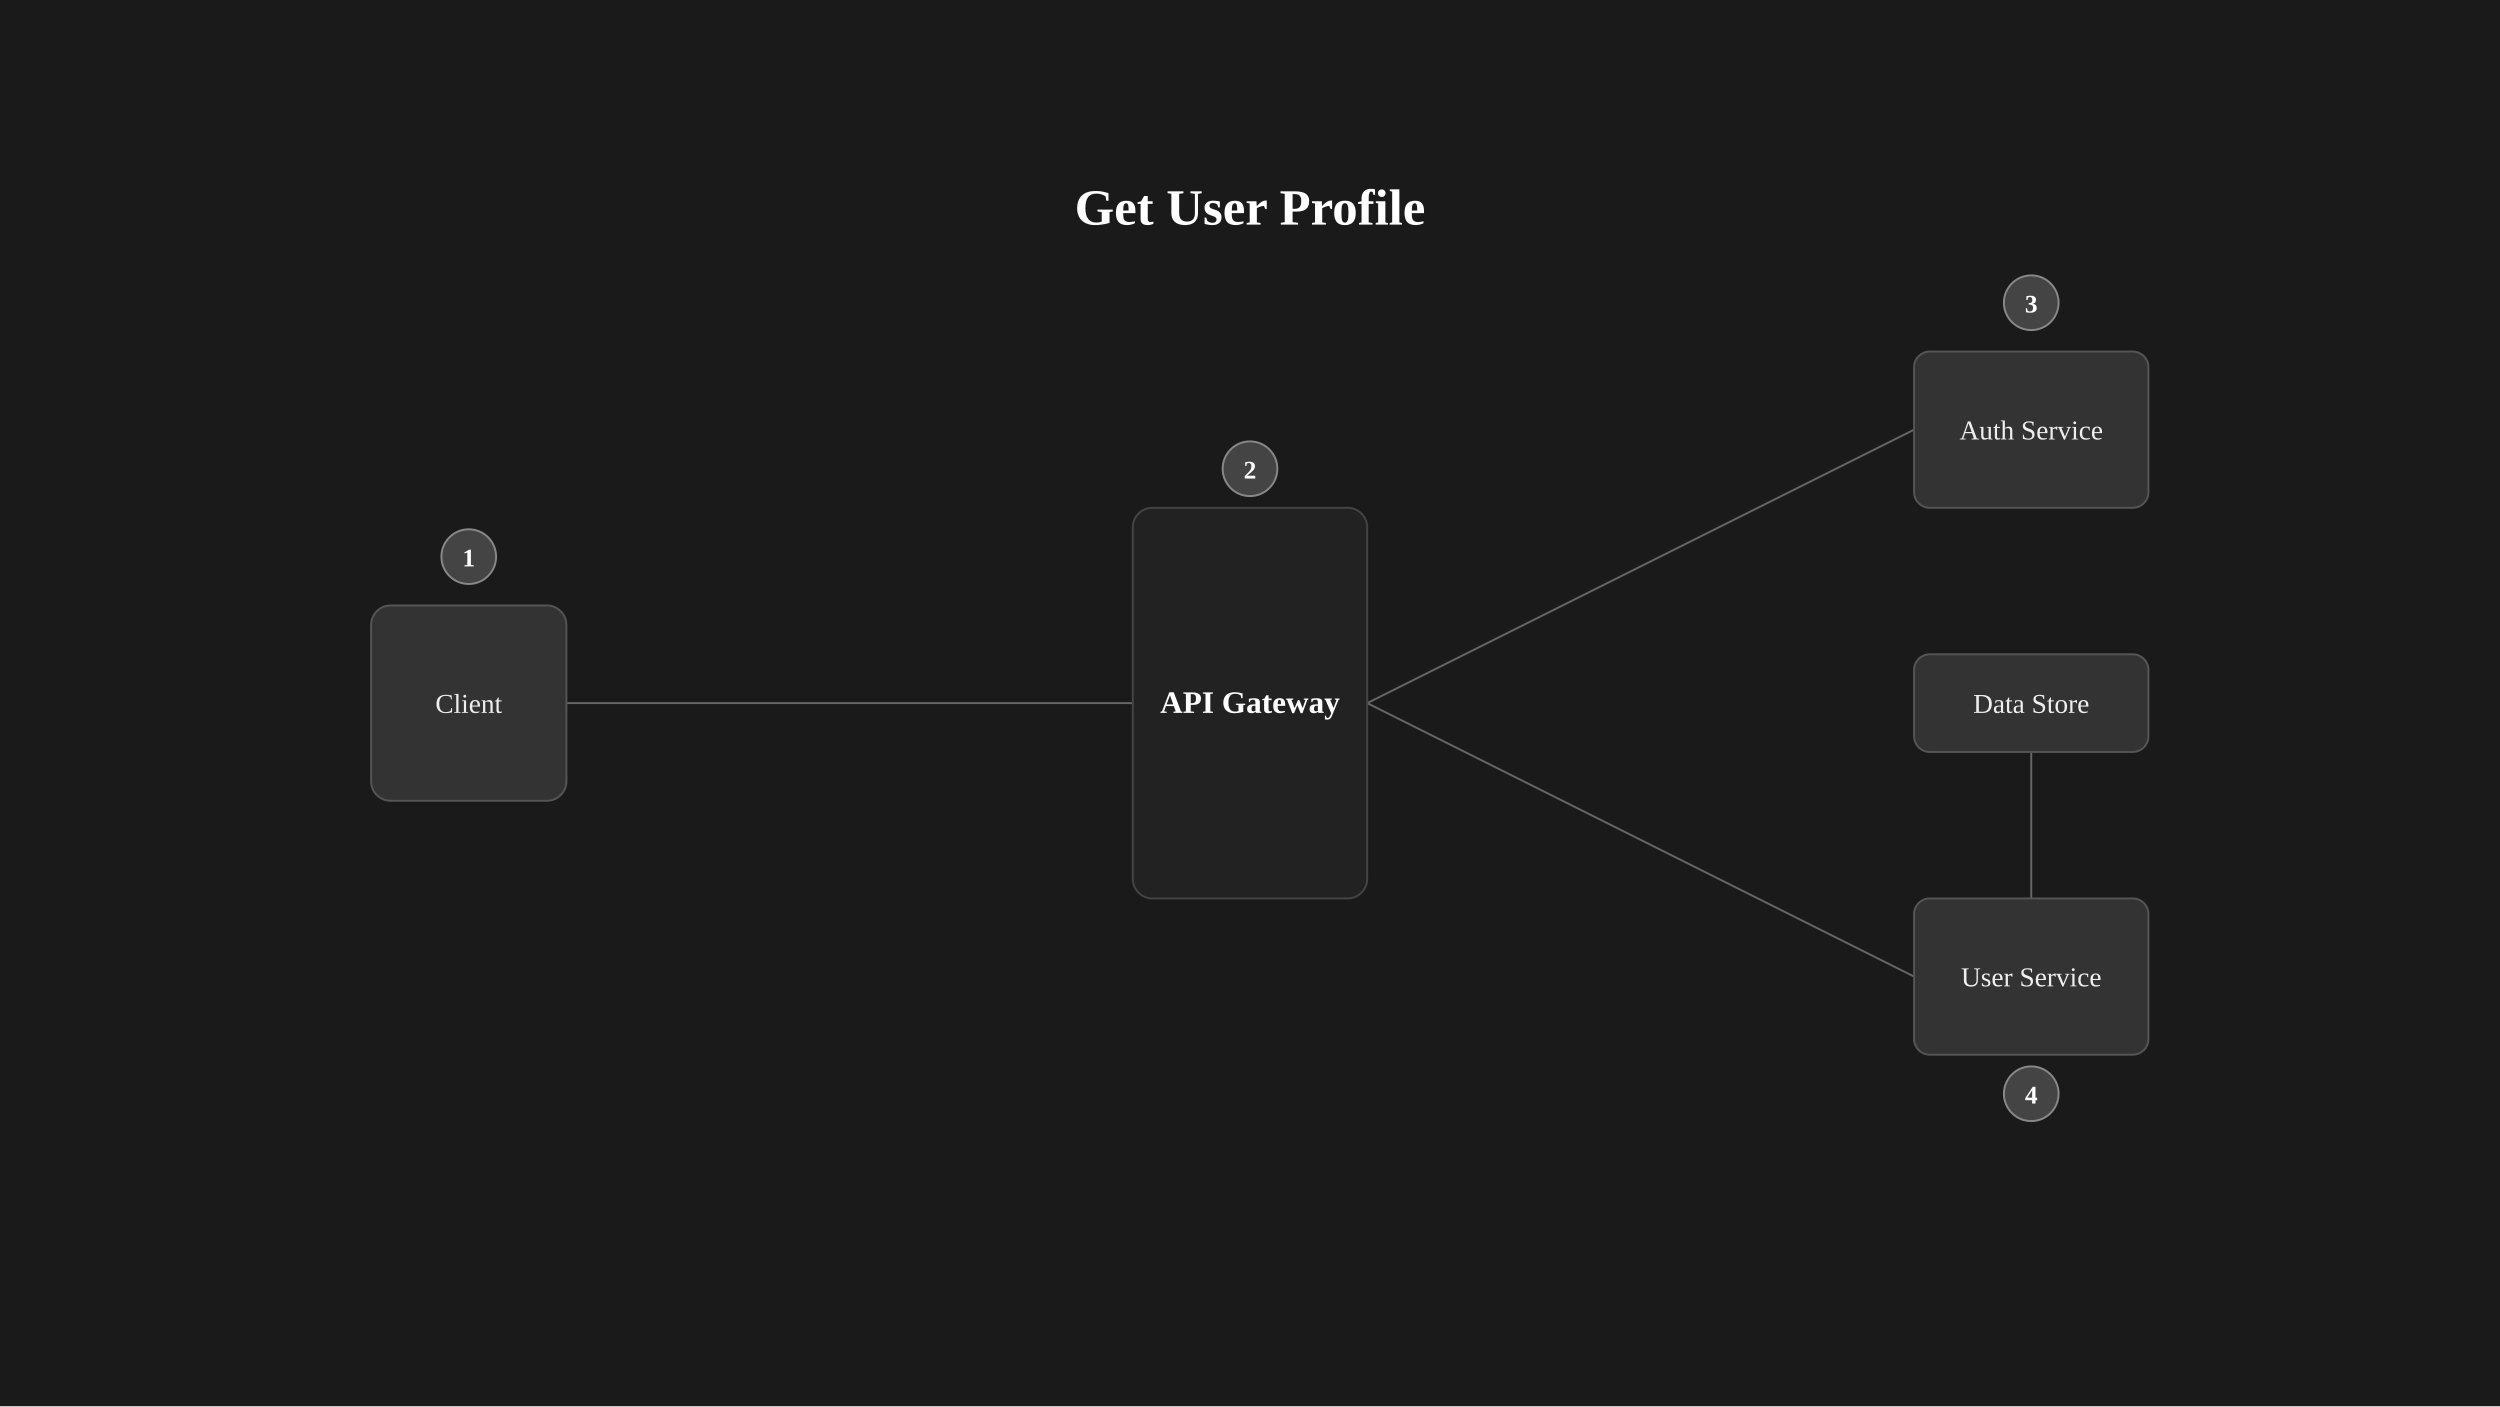
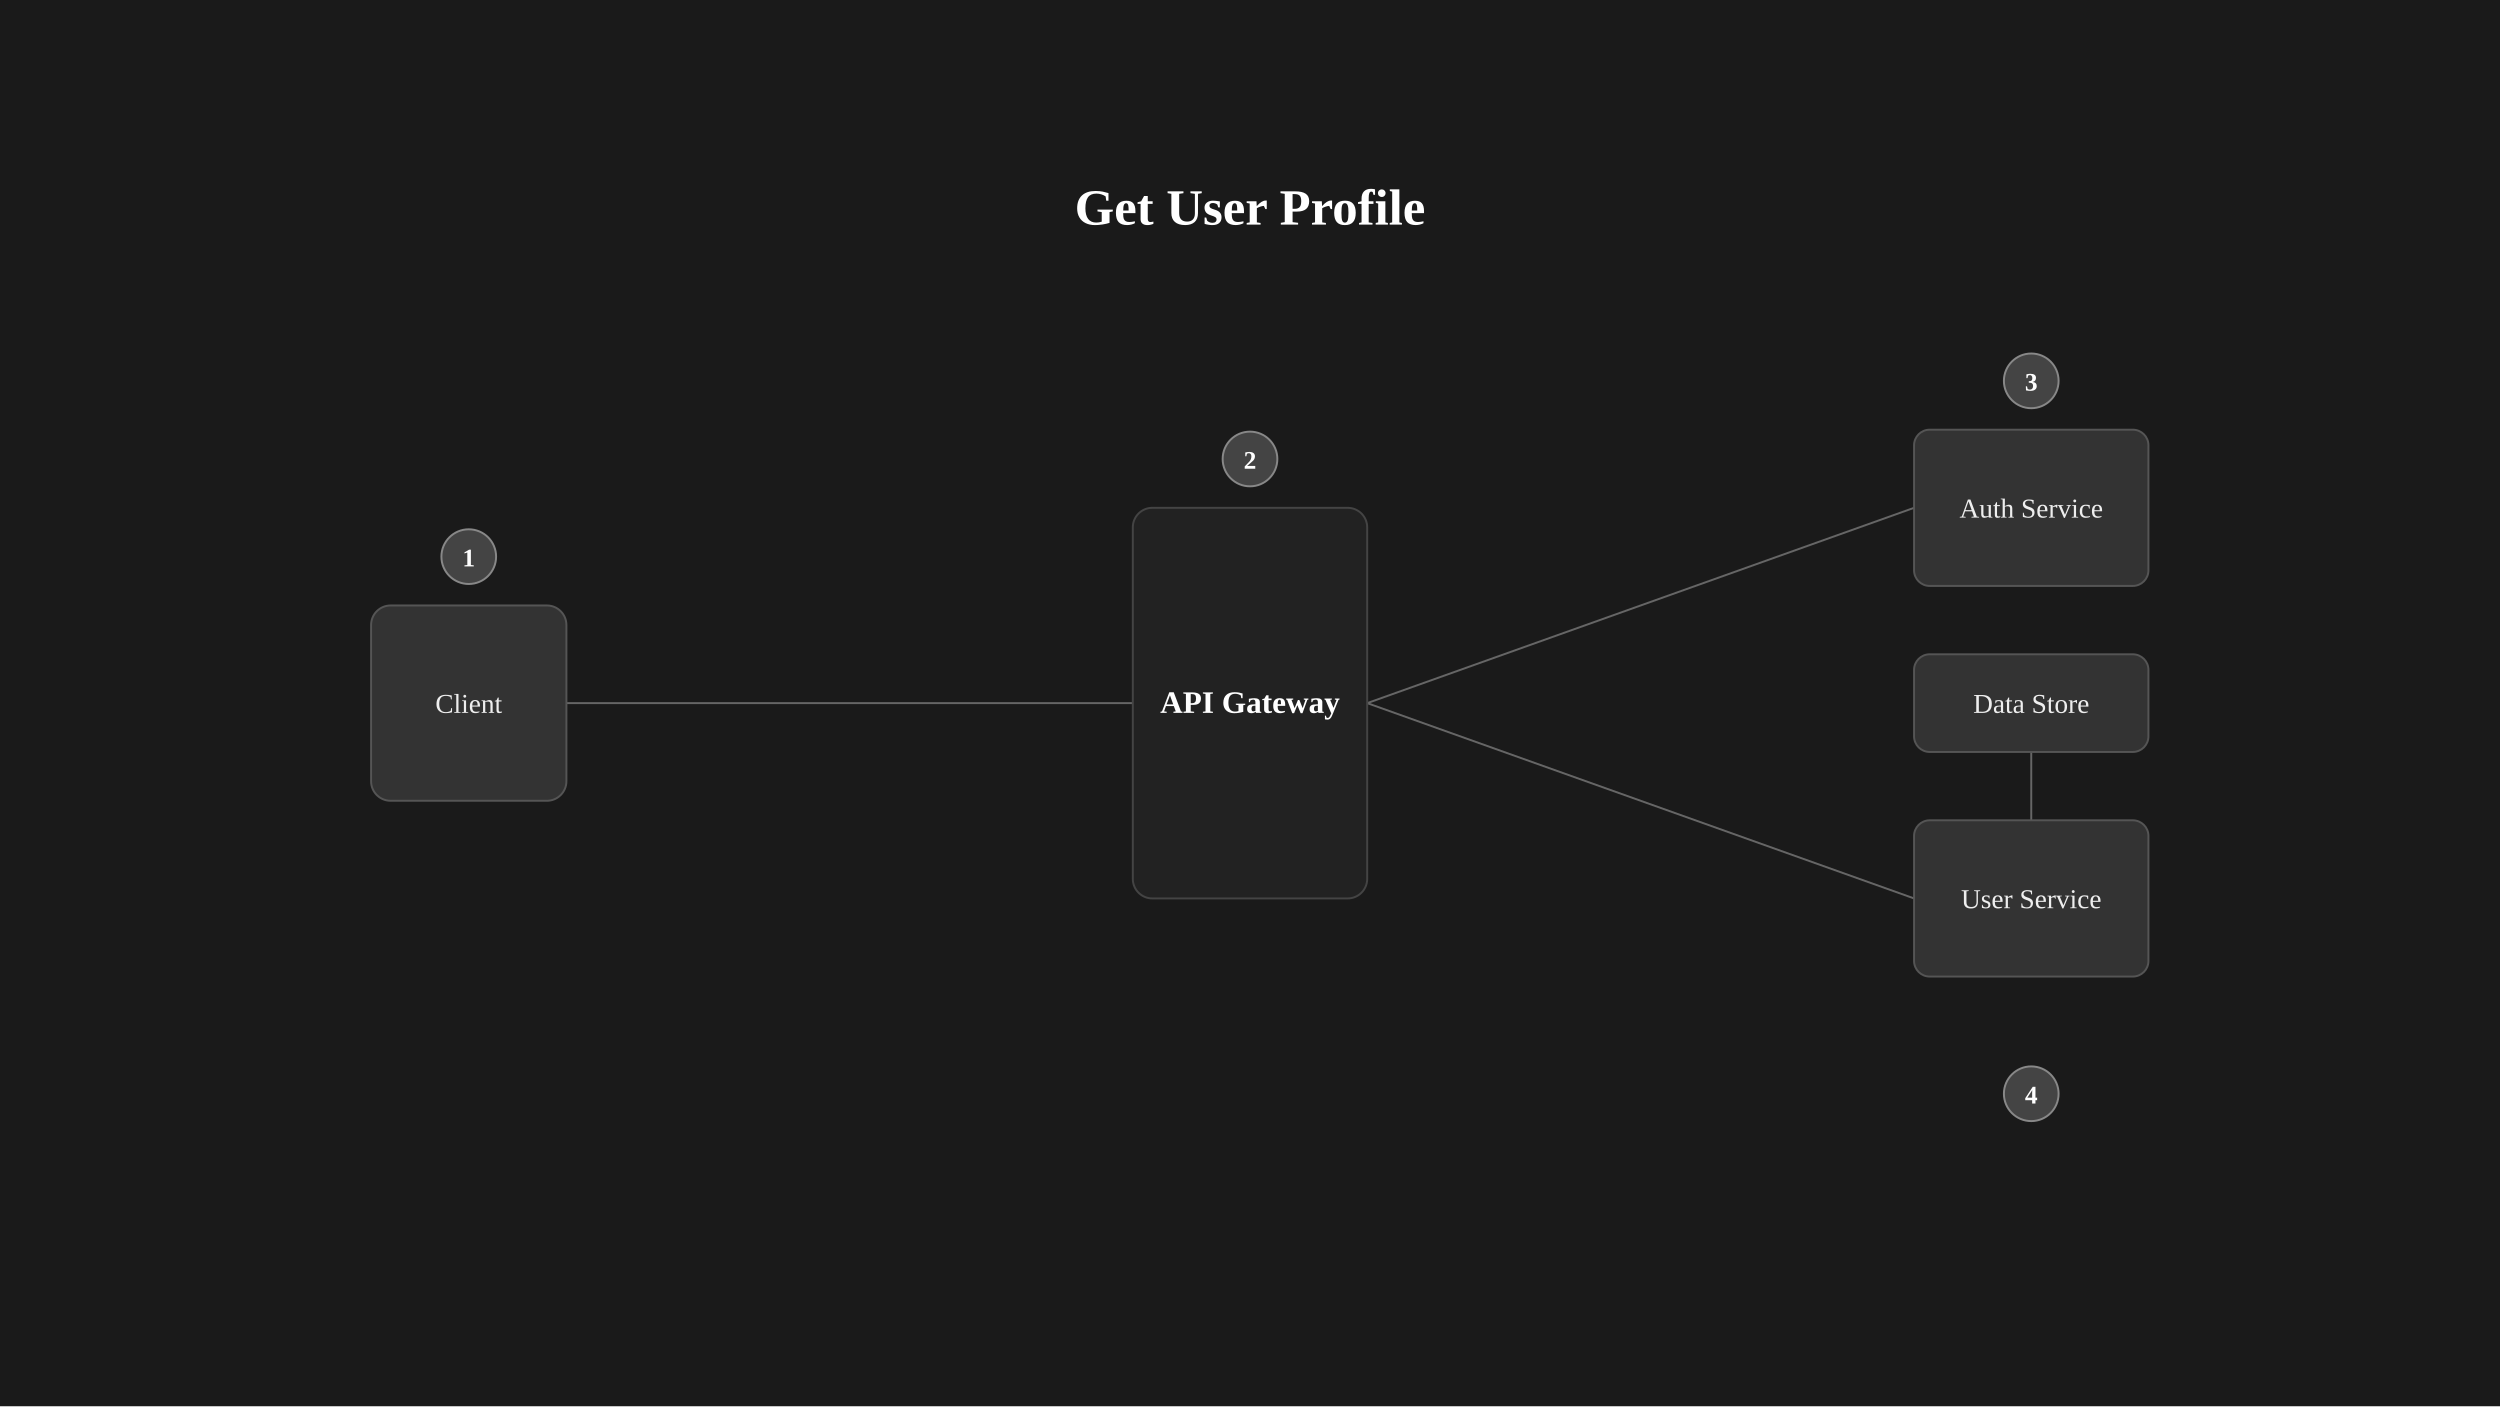
<svg xmlns="http://www.w3.org/2000/svg" id="get_user_profile_v2" width="1280" height="720" viewBox="0 0 1280 720">
  <style>
-     .scene-bg      { fill: var(--scene-background-color, #1a1a1a); }
+     .scene-bg { fill: var(--scene-background-color, #1a1a1a); }

-     .title         { fill: var(--title-text-color, #ffffff); font-family: var(--diagram-font-family, Arial, "Liberation Sans", Helvetica, sans-serif); font-size: 26px; font-weight: 600; text-anchor: middle; }
+     .title    { fill: var(--title-text-color, #ffffff); font-family: var(--diagram-font-family, Arial, "Liberation Sans", Helvetica, sans-serif); font-size: 26px; font-weight: 600; text-anchor: middle; }

    .link-client-gateway,
    .link-gateway-auth,
    .link-gateway-user,
-     .link-store-user { stroke: var(--link-stroke-color, #666666); stroke-width: var(--link-stroke-width, 2); stroke-dasharray: var(--link-dash-pattern, 6 4); }
+     .link-store-user   { stroke: var(--link-stroke-color, #666666); stroke-width: var(--link-stroke-width, 2); stroke-dasharray: var(--link-dash-pattern, 6 4); }

-     .client rect       { fill: var(--service-node-fill-color, #333333); stroke: var(--service-node-stroke-color, #555555); stroke-width: var(--service-node-stroke-width, 2); }
-     .client text       { fill: var(--node-label-text-color, #eeeeee); font-family: var(--diagram-font-family, Arial, "Liberation Sans", Helvetica, sans-serif); font-size: 14px; text-anchor: middle; }
+     /* Every node carries its stroke on the GROUP (not the rect) so a stroke pulse
+        on the actor — which targets the group element — reaches the rect via
+        inheritance; the rect keeps only its own fill, and the text opts out of the
+        stroke so the pulse highlights the border only. */
+     .client            { stroke: var(--service-node-stroke-color, #555555); stroke-width: var(--service-node-stroke-width, 2); }
+     .client rect       { fill: var(--service-node-fill-color, #333333); }
+     .client text       { fill: var(--node-label-text-color, #eeeeee); stroke: none; font-family: var(--diagram-font-family, Arial, "Liberation Sans", Helvetica, sans-serif); font-size: 14px; text-anchor: middle; }

-     .api-gateway rect  { fill: var(--gateway-fill-color, #222222); stroke: var(--gateway-stroke-color, #444444); stroke-width: var(--gateway-stroke-width, 2); }
-     .api-gateway text  { fill: var(--title-text-color, #ffffff); font-family: var(--diagram-font-family, Arial, "Liberation Sans", Helvetica, sans-serif); font-size: 16px; font-weight: bold; text-anchor: middle; }
+     .api-gateway       { stroke: var(--gateway-stroke-color, #444444); stroke-width: var(--gateway-stroke-width, 2); }
+     .api-gateway rect  { fill: var(--gateway-fill-color, #222222); }
+     .api-gateway text  { fill: var(--title-text-color, #ffffff); stroke: none; font-family: var(--diagram-font-family, Arial, "Liberation Sans", Helvetica, sans-serif); font-size: 16px; font-weight: bold; text-anchor: middle; }

-     .auth-service rect { fill: var(--service-node-fill-color, #333333); stroke: var(--service-node-stroke-color, #555555); stroke-width: var(--service-node-stroke-width, 2); }
-     .auth-service text { fill: var(--node-label-text-color, #eeeeee); font-family: var(--diagram-font-family, Arial, "Liberation Sans", Helvetica, sans-serif); font-size: 14px; text-anchor: middle; }
+     .auth-service      { stroke: var(--service-node-stroke-color, #555555); stroke-width: var(--service-node-stroke-width, 2); }
+     .auth-service rect { fill: var(--service-node-fill-color, #333333); }
+     .auth-service text { fill: var(--node-label-text-color, #eeeeee); stroke: none; font-family: var(--diagram-font-family, Arial, "Liberation Sans", Helvetica, sans-serif); font-size: 14px; text-anchor: middle; }

-     .data-store rect   { fill: var(--service-node-fill-color, #333333); stroke: var(--service-node-stroke-color, #555555); stroke-width: var(--service-node-stroke-width, 2); }
-     .data-store text   { fill: var(--node-label-text-color, #eeeeee); font-family: var(--diagram-font-family, Arial, "Liberation Sans", Helvetica, sans-serif); font-size: 14px; text-anchor: middle; }
+     .data-store        { stroke: var(--service-node-stroke-color, #555555); stroke-width: var(--service-node-stroke-width, 2); }
+     .data-store rect   { fill: var(--service-node-fill-color, #333333); }
+     .data-store text   { fill: var(--node-label-text-color, #eeeeee); stroke: none; font-family: var(--diagram-font-family, Arial, "Liberation Sans", Helvetica, sans-serif); font-size: 14px; text-anchor: middle; }

-     .user-service rect { fill: var(--service-node-fill-color, #333333); stroke: var(--service-node-stroke-color, #555555); stroke-width: var(--service-node-stroke-width, 2); }
-     .user-service text { fill: var(--node-label-text-color, #eeeeee); font-family: var(--diagram-font-family, Arial, "Liberation Sans", Helvetica, sans-serif); font-size: 14px; text-anchor: middle; }
+     .user-service      { stroke: var(--service-node-stroke-color, #555555); stroke-width: var(--service-node-stroke-width, 2); }
+     .user-service rect { fill: var(--service-node-fill-color, #333333); }
+     .user-service text { fill: var(--node-label-text-color, #eeeeee); stroke: none; font-family: var(--diagram-font-family, Arial, "Liberation Sans", Helvetica, sans-serif); font-size: 14px; text-anchor: middle; }

    .step-1-badge circle, .step-2-badge circle, .step-3-badge circle, .step-4-badge circle {
      fill: var(--step-badge-fill-color, #444444); stroke: var(--step-badge-stroke-color, #888888); stroke-width: var(--step-badge-stroke-width, 1.5);
    }
    .step-1-badge text, .step-2-badge text, .step-3-badge text, .step-4-badge text {
      fill: var(--title-text-color, #ffffff); font-family: var(--diagram-font-family, Arial, "Liberation Sans", Helvetica, sans-serif); font-size: 13px; font-weight: bold; text-anchor: middle;
    }
  </style>
  <rect class="scene-bg" width="1280" height="720" />
  <text id="title" class="title" x="640" y="115" text-anchor="middle">Get User Profile</text>
  <path id="link-client-gateway" class="link-client-gateway" d="M 290 360 L 580 360" />
-   <path id="link-gateway-auth" class="link-gateway-auth" d="M 700 360 L 980 220" />
-   <path id="link-gateway-user" class="link-gateway-user" d="M 700 360 L 980 500" />
-   <path id="link-store-user" class="link-store-user" d="M 1040 460 L 1040 385" />
+   <path id="link-gateway-auth" class="link-gateway-auth" d="M 700 360 L 980 260" />
+   <path id="link-gateway-user" class="link-gateway-user" d="M 700 360 L 980 460" />
+   <path id="link-store-user" class="link-store-user" d="M 1040 420 L 1040 385" />
  <g id="client" class="client">
    <rect x="190" y="310" width="100" height="100" rx="10" />
    <text x="240" y="365">Client</text>
  </g>
  <g id="api-gateway" class="api-gateway">
    <rect x="580" y="260" width="120" height="200" rx="10" />
    <text x="640" y="365">API Gateway</text>
  </g>
  <g id="auth-service" class="auth-service">
-     <rect x="980" y="180" width="120" height="80" rx="8" />
-     <text x="1040" y="225">Auth Service</text>
+     <rect x="980" y="220" width="120" height="80" rx="8" />
+     <text x="1040" y="265">Auth Service</text>
  </g>
  <g id="data-store" class="data-store">
    <rect id="data-store-box" x="980" y="335" width="120" height="50" rx="8" />
    <text x="1040" y="365">Data Store</text>
  </g>
  <g id="user-service" class="user-service">
-     <rect x="980" y="460" width="120" height="80" rx="8" />
-     <text x="1040" y="505">User Service</text>
+     <rect x="980" y="420" width="120" height="80" rx="8" />
+     <text x="1040" y="465">User Service</text>
  </g>
  <g id="step-1-badge" class="step-1-badge">
    <circle cx="240" cy="285" r="14" />
    <text x="240" y="290">1</text>
  </g>
  <g id="step-2-badge" class="step-2-badge">
-     <circle cx="640" cy="240" r="14" />
-     <text x="640" y="245">2</text>
+     <circle cx="640" cy="235" r="14" />
+     <text x="640" y="240">2</text>
  </g>
  <g id="step-3-badge" class="step-3-badge">
-     <circle cx="1040" cy="155" r="14" />
-     <text x="1040" y="160">3</text>
+     <circle cx="1040" cy="195" r="14" />
+     <text x="1040" y="200">3</text>
  </g>
  <g id="step-4-badge" class="step-4-badge">
    <circle cx="1040" cy="560" r="14" />
    <text x="1040" y="565">4</text>
  </g>
</svg>
